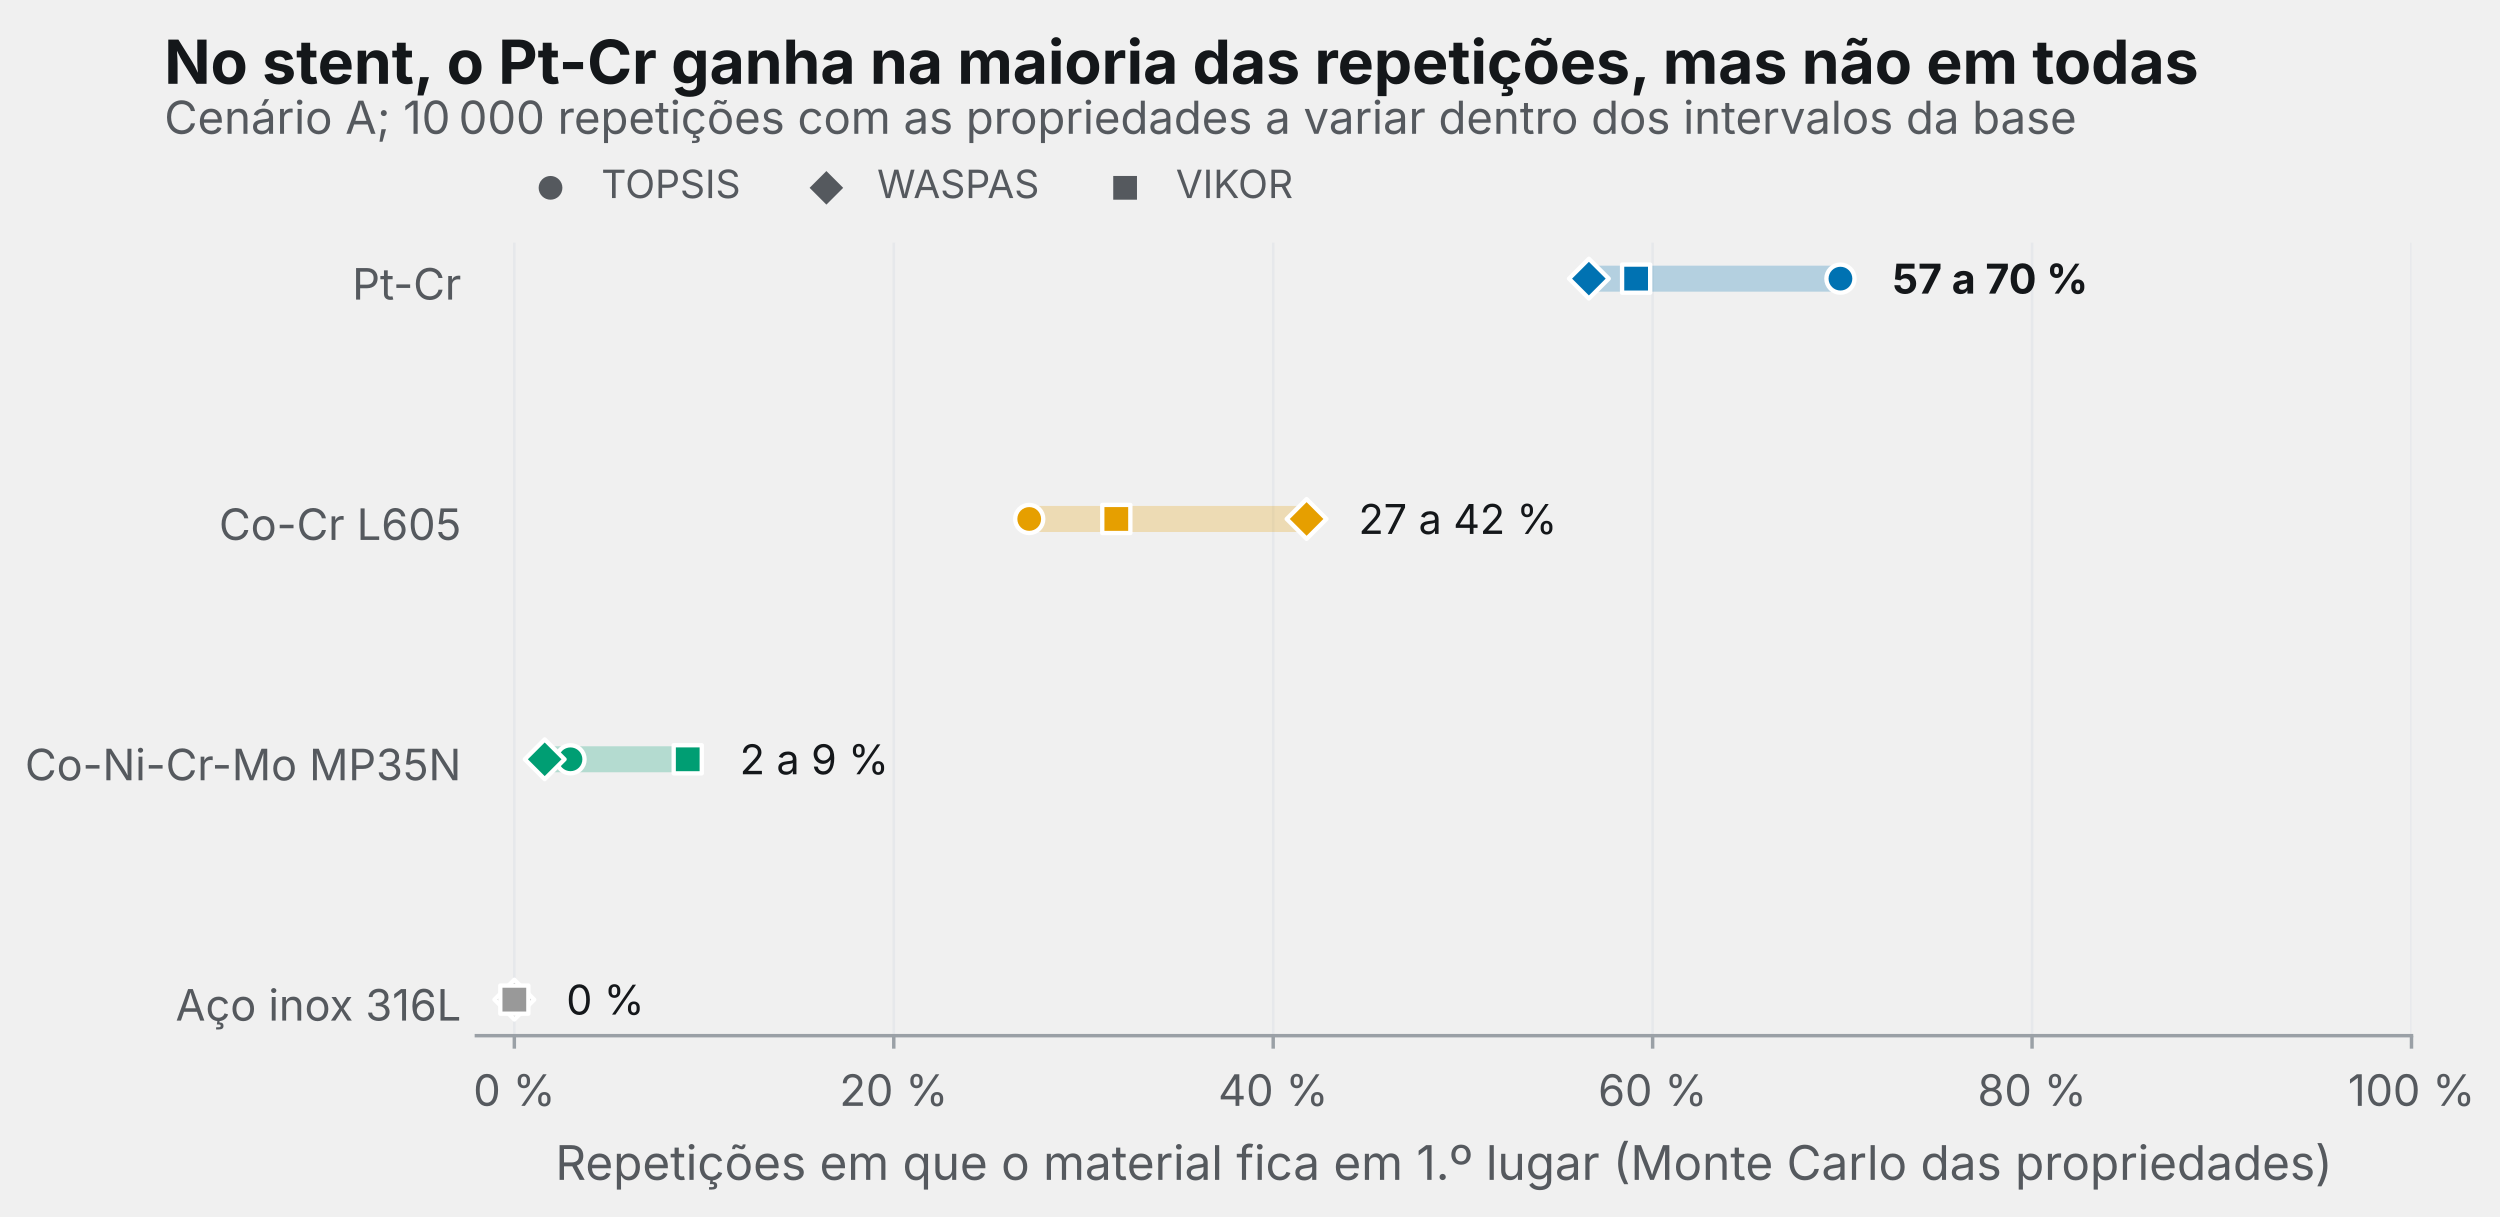
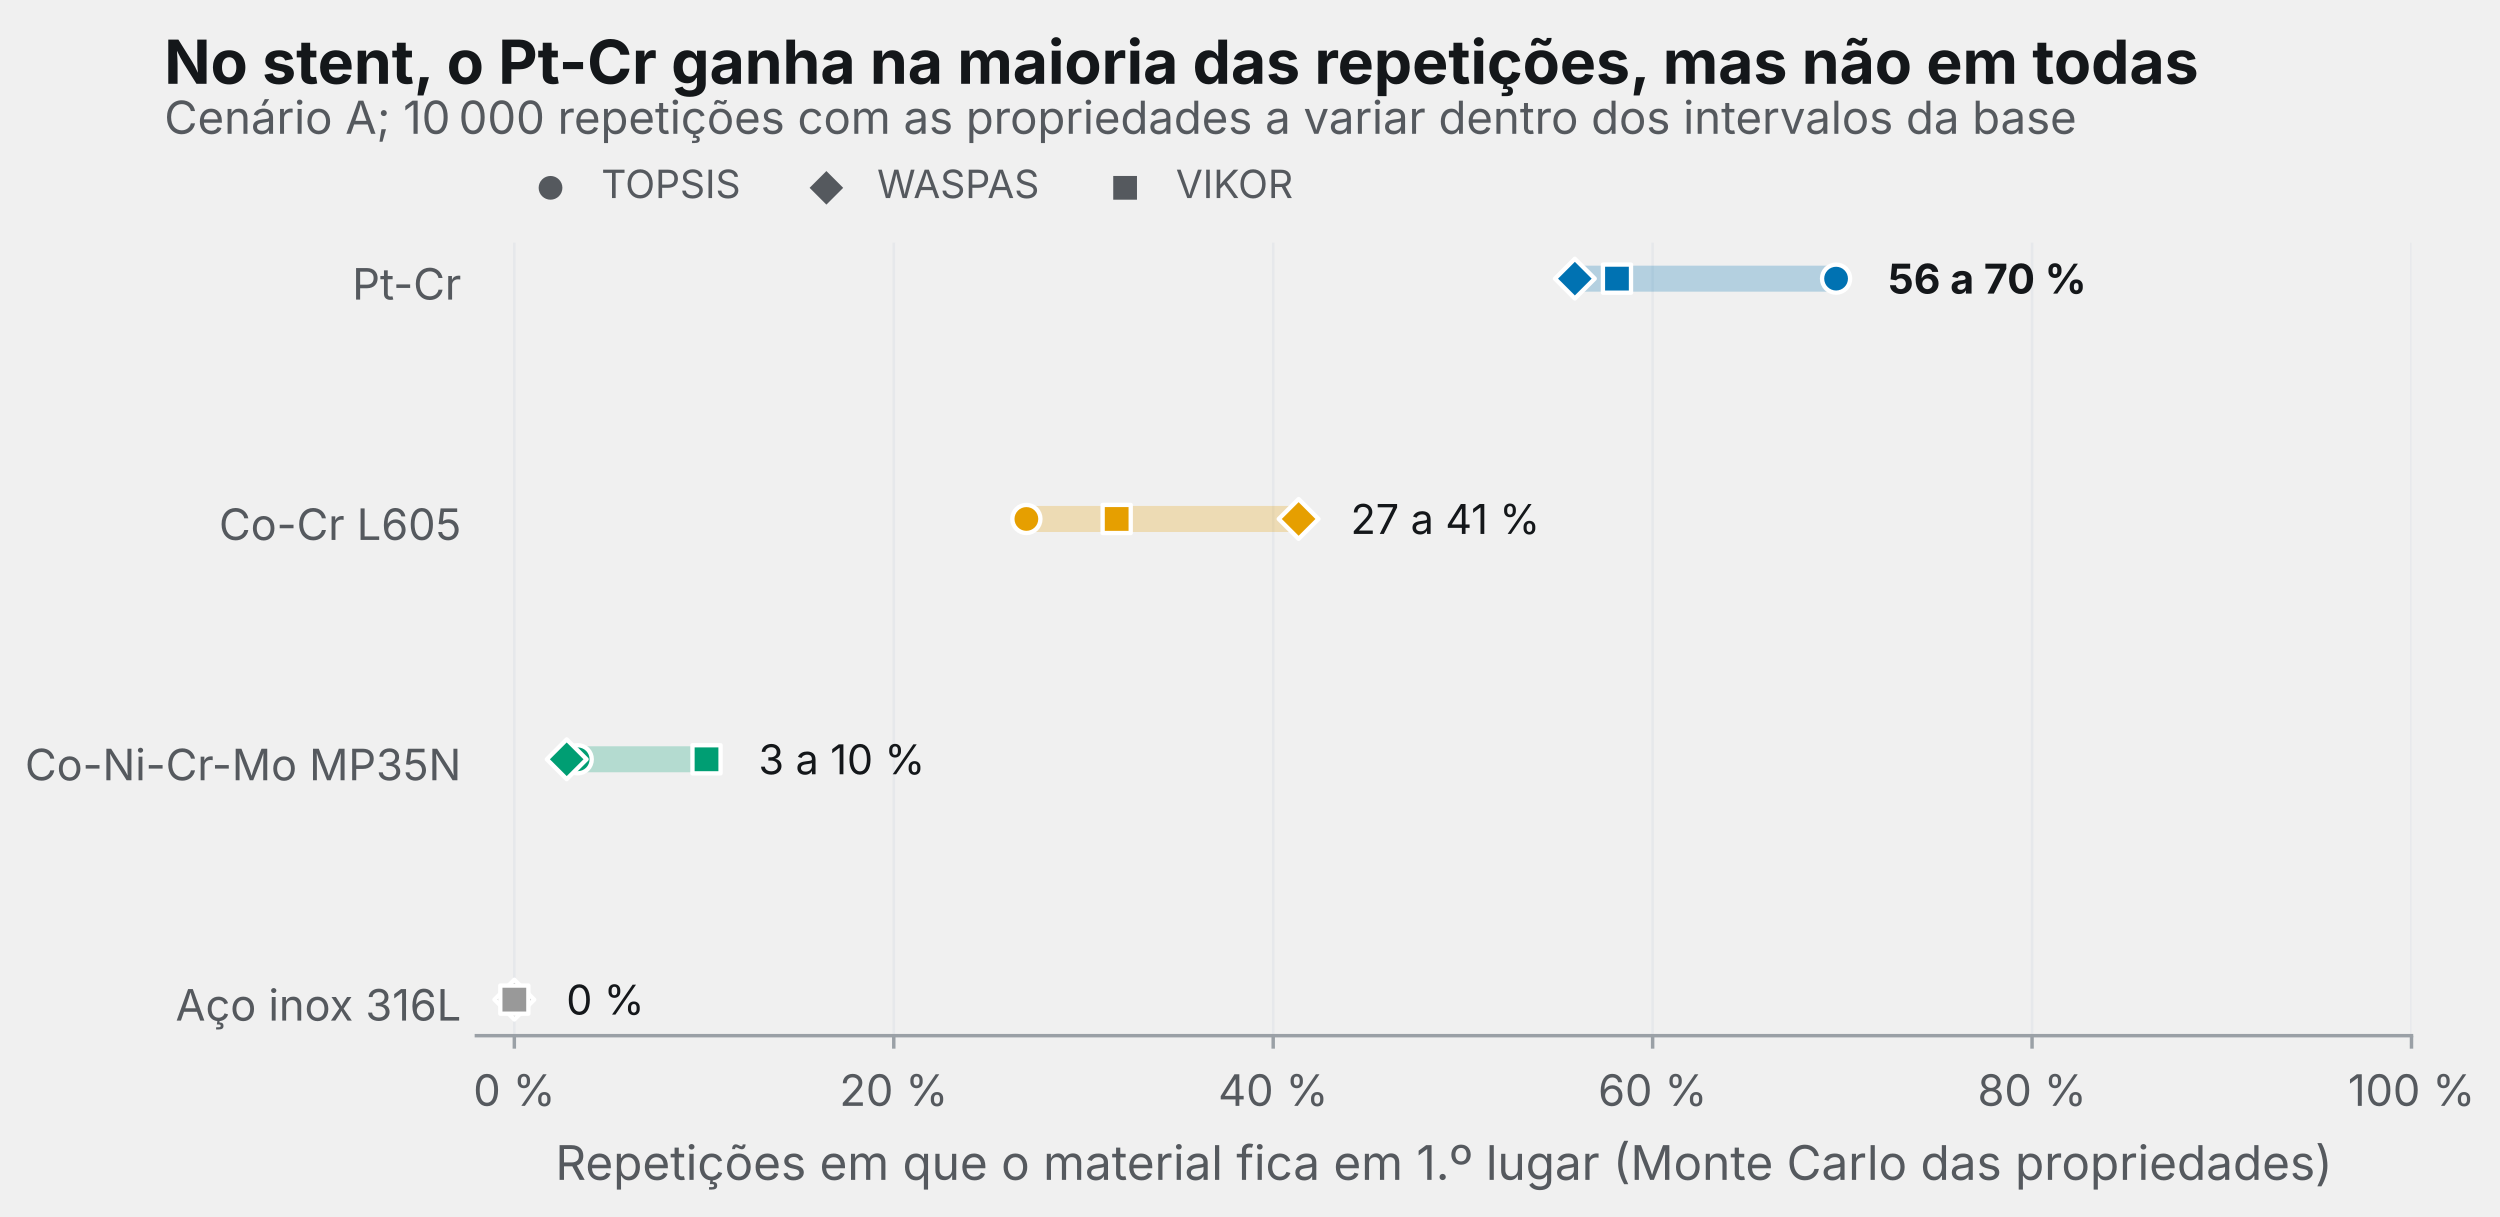
<svg xmlns="http://www.w3.org/2000/svg" xmlns:xlink="http://www.w3.org/1999/xlink" width="576.716pt" height="280.585pt" viewBox="0 0 576.716 280.585" version="1.1">
  <defs>
    <style type="text/css">*{stroke-linejoin: round; stroke-linecap: butt}</style>
  </defs>
  <g id="figure_1">
    <g id="patch_1">
      <path d="M 0 280.585  L 576.716 280.585  L 576.716 0  L 0 0  L 0 280.585  z " style="fill: none" />
    </g>
    <g id="axes_1">
      <g id="patch_2">
        <path d="M 109.897 238.915  L 556.298 238.915  L 556.298 55.963  L 109.897 55.963  L 109.897 238.915  z " style="fill: none" />
      </g>
      <g id="matplotlib.axis_1">
        <g id="xtick_1">
          <g id="line2d_1">
            <path d="M 118.65 238.915  L 118.65 55.963  " clip-path="url(#p4893b6cbd9)" style="fill: none; stroke: #e6e8eb; stroke-width: 0.6; stroke-linecap: square" />
          </g>
          <g id="line2d_2">
            <defs>
              <path id="mc3fbea96a5" d="M 0 0  L 0 3  " style="stroke: #9aa0a6; stroke-width: 0.8" />
            </defs>
            <g>
              <use xlink:href="#mc3fbea96a5" x="118.65" y="238.915" style="fill: #9aa0a6; stroke: #9aa0a6; stroke-width: 0.8" />
            </g>
          </g>
          <g id="text_1">
            <text style="font-size: 10px; font-family: 'Inter'; text-anchor: middle; fill: #55595e" x="118.65" y="255.103" transform="rotate(-0 118.6504 255.103)">0 %</text>
          </g>
        </g>
        <g id="xtick_2">
          <g id="line2d_3">
            <path d="M 206.18 238.915  L 206.18 55.963  " clip-path="url(#p4893b6cbd9)" style="fill: none; stroke: #e6e8eb; stroke-width: 0.6; stroke-linecap: square" />
          </g>
          <g id="line2d_4">
            <g>
              <use xlink:href="#mc3fbea96a5" x="206.18" y="238.915" style="fill: #9aa0a6; stroke: #9aa0a6; stroke-width: 0.8" />
            </g>
          </g>
          <g id="text_2">
            <text style="font-size: 10px; font-family: 'Inter'; text-anchor: middle; fill: #55595e" x="206.18" y="255.103" transform="rotate(-0 206.1799 255.103)">20 %</text>
          </g>
        </g>
        <g id="xtick_3">
          <g id="line2d_5">
            <path d="M 293.709 238.915  L 293.709 55.963  " clip-path="url(#p4893b6cbd9)" style="fill: none; stroke: #e6e8eb; stroke-width: 0.6; stroke-linecap: square" />
          </g>
          <g id="line2d_6">
            <g>
              <use xlink:href="#mc3fbea96a5" x="293.709" y="238.915" style="fill: #9aa0a6; stroke: #9aa0a6; stroke-width: 0.8" />
            </g>
          </g>
          <g id="text_3">
            <text style="font-size: 10px; font-family: 'Inter'; text-anchor: middle; fill: #55595e" x="293.709" y="255.103" transform="rotate(-0 293.7093 255.103)">40 %</text>
          </g>
        </g>
        <g id="xtick_4">
          <g id="line2d_7">
            <path d="M 381.239 238.915  L 381.239 55.963  " clip-path="url(#p4893b6cbd9)" style="fill: none; stroke: #e6e8eb; stroke-width: 0.6; stroke-linecap: square" />
          </g>
          <g id="line2d_8">
            <g>
              <use xlink:href="#mc3fbea96a5" x="381.239" y="238.915" style="fill: #9aa0a6; stroke: #9aa0a6; stroke-width: 0.8" />
            </g>
          </g>
          <g id="text_4">
            <text style="font-size: 10px; font-family: 'Inter'; text-anchor: middle; fill: #55595e" x="381.239" y="255.103" transform="rotate(-0 381.2387 255.103)">60 %</text>
          </g>
        </g>
        <g id="xtick_5">
          <g id="line2d_9">
            <path d="M 468.768 238.915  L 468.768 55.963  " clip-path="url(#p4893b6cbd9)" style="fill: none; stroke: #e6e8eb; stroke-width: 0.6; stroke-linecap: square" />
          </g>
          <g id="line2d_10">
            <g>
              <use xlink:href="#mc3fbea96a5" x="468.768" y="238.915" style="fill: #9aa0a6; stroke: #9aa0a6; stroke-width: 0.8" />
            </g>
          </g>
          <g id="text_5">
            <text style="font-size: 10px; font-family: 'Inter'; text-anchor: middle; fill: #55595e" x="468.768" y="255.103" transform="rotate(-0 468.7681 255.103)">80 %</text>
          </g>
        </g>
        <g id="xtick_6">
          <g id="line2d_11">
            <path d="M 556.298 238.915  L 556.298 55.963  " clip-path="url(#p4893b6cbd9)" style="fill: none; stroke: #e6e8eb; stroke-width: 0.6; stroke-linecap: square" />
          </g>
          <g id="line2d_12">
            <g>
              <use xlink:href="#mc3fbea96a5" x="556.298" y="238.915" style="fill: #9aa0a6; stroke: #9aa0a6; stroke-width: 0.8" />
            </g>
          </g>
          <g id="text_6">
            <text style="font-size: 10px; font-family: 'Inter'; text-anchor: middle; fill: #55595e" x="556.298" y="255.103" transform="rotate(-0 556.2975 255.103)">100 %</text>
          </g>
        </g>
        <g id="text_7">
          <text style="font-size: 11px; font-family: 'Inter'; text-anchor: middle; fill: #55595e" x="333.098" y="272.171" transform="rotate(-0 333.0975 272.1713)">Repetições em que o material fica em 1.º lugar (Monte Carlo das propriedades)</text>
        </g>
      </g>
      <g id="matplotlib.axis_2">
        <g id="ytick_1">
          <g id="line2d_13" />
          <g id="text_8">
            <text style="font-size: 10px; font-family: 'Inter'; text-anchor: end; fill: #55595e" x="106.397" y="235.443" transform="rotate(-0 106.3975 235.4432)">Aço inox 316L</text>
          </g>
        </g>
        <g id="ytick_2">
          <g id="line2d_14" />
          <g id="text_9">
            <text style="font-size: 10px; font-family: 'Inter'; text-anchor: end; fill: #55595e" x="106.397" y="180.003" transform="rotate(-0 106.3975 180.0032)">Co-Ni-Cr-Mo MP35N</text>
          </g>
        </g>
        <g id="ytick_3">
          <g id="line2d_15" />
          <g id="text_10">
            <text style="font-size: 10px; font-family: 'Inter'; text-anchor: end; fill: #55595e" x="106.397" y="124.563" transform="rotate(-0 106.3975 124.5632)">Co-Cr L605</text>
          </g>
        </g>
        <g id="ytick_4">
          <g id="line2d_16" />
          <g id="text_11">
            <text style="font-size: 10px; font-family: 'Inter'; text-anchor: end; fill: #55595e" x="106.397" y="69.123" transform="rotate(-0 106.3975 69.1232)">Pt-Cr</text>
          </g>
        </g>
      </g>
      <g id="PathCollection_1" />
      <g id="PathCollection_2" />
      <g id="PathCollection_3" />
      <g id="line2d_17">
        <path d="M 118.65 230.599  L 118.65 230.599  " clip-path="url(#p4893b6cbd9)" style="fill: none; stroke: #999999; stroke-opacity: 0.25; stroke-width: 6; stroke-linecap: round" />
      </g>
      <g id="line2d_18">
-         <path d="M 125.653 175.159  L 158.651 175.159  " clip-path="url(#p4893b6cbd9)" style="fill: none; stroke: #009e73; stroke-opacity: 0.25; stroke-width: 6; stroke-linecap: round" />
+         <path d="M 130.73 175.159  L 162.984 175.159  " clip-path="url(#p4893b6cbd9)" style="fill: none; stroke: #009e73; stroke-opacity: 0.25; stroke-width: 6; stroke-linecap: round" />
      </g>
      <g id="line2d_19">
-         <path d="M 237.428 119.719  L 301.412 119.719  " clip-path="url(#p4893b6cbd9)" style="fill: none; stroke: #e69f00; stroke-opacity: 0.25; stroke-width: 6; stroke-linecap: round" />
+         <path d="M 236.771 119.719  L 299.574 119.719  " clip-path="url(#p4893b6cbd9)" style="fill: none; stroke: #e69f00; stroke-opacity: 0.25; stroke-width: 6; stroke-linecap: round" />
      </g>
      <g id="line2d_20">
-         <path d="M 366.534 64.279  L 424.566 64.279  " clip-path="url(#p4893b6cbd9)" style="fill: none; stroke: #0072b2; stroke-opacity: 0.25; stroke-width: 6; stroke-linecap: round" />
+         <path d="M 363.295 64.279  L 423.559 64.279  " clip-path="url(#p4893b6cbd9)" style="fill: none; stroke: #0072b2; stroke-opacity: 0.25; stroke-width: 6; stroke-linecap: round" />
      </g>
      <g id="patch_3">
        <path d="M 109.897 238.915  L 556.298 238.915  " style="fill: none; stroke: #9aa0a6; stroke-width: 0.8; stroke-linejoin: miter; stroke-linecap: square" />
      </g>
      <g id="PathCollection_4">
        <defs>
          <path id="m1c2f034b05" d="M 0 3.24  C 0.859 3.24 1.684 2.899 2.291 2.291  C 2.899 1.684 3.24 0.859 3.24 0  C 3.24 -0.859 2.899 -1.684 2.291 -2.291  C 1.684 -2.899 0.859 -3.24 0 -3.24  C -0.859 -3.24 -1.684 -2.899 -2.291 -2.291  C -2.899 -1.684 -3.24 -0.859 -3.24 0  C -3.24 0.859 -2.899 1.684 -2.291 2.291  C -1.684 2.899 -0.859 3.24 0 3.24  z " style="stroke: #ffffff" />
        </defs>
        <g clip-path="url(#p4893b6cbd9)">
          <use xlink:href="#m1c2f034b05" x="118.65" y="230.599" style="fill: #999999; stroke: #ffffff" />
        </g>
      </g>
      <g id="PathCollection_5">
        <defs>
          <path id="m4c0f6c8214" d="M 0 4.583  L 4.583 0  L 0 -4.583  L -4.583 0  z " style="stroke: #ffffff" />
        </defs>
        <g clip-path="url(#p4893b6cbd9)">
          <use xlink:href="#m4c0f6c8214" x="118.65" y="230.599" style="fill: #999999; stroke: #ffffff" />
        </g>
      </g>
      <g id="PathCollection_6">
        <defs>
          <path id="m5f100c94eb" d="M -3.24 3.24  L 3.24 3.24  L 3.24 -3.24  L -3.24 -3.24  z " style="stroke: #ffffff" />
        </defs>
        <g clip-path="url(#p4893b6cbd9)">
          <use xlink:href="#m5f100c94eb" x="118.65" y="230.599" style="fill: #999999; stroke: #ffffff" />
        </g>
      </g>
      <g id="text_12">
        <text style="font-size: 9.5px; font-family: 'Inter'; text-anchor: start; fill: #14171a" x="130.65" y="234.055" transform="rotate(-0 130.6504 234.0553)">0 %</text>
      </g>
      <g id="PathCollection_7">
        <defs>
          <path id="m60ce6de322" d="M 0 3.24  C 0.859 3.24 1.684 2.899 2.291 2.291  C 2.899 1.684 3.24 0.859 3.24 0  C 3.24 -0.859 2.899 -1.684 2.291 -2.291  C 1.684 -2.899 0.859 -3.24 0 -3.24  C -0.859 -3.24 -1.684 -2.899 -2.291 -2.291  C -2.899 -1.684 -3.24 -0.859 -3.24 0  C -3.24 0.859 -2.899 1.684 -2.291 2.291  C -1.684 2.899 -0.859 3.24 0 3.24  z " style="stroke: #ffffff" />
        </defs>
        <g clip-path="url(#p4893b6cbd9)">
-           <use xlink:href="#m60ce6de322" x="131.605" y="175.159" style="fill: #009e73; stroke: #ffffff" />
+           <use xlink:href="#m60ce6de322" x="133.268" y="175.159" style="fill: #009e73; stroke: #ffffff" />
        </g>
      </g>
      <g id="PathCollection_8">
        <defs>
          <path id="m51eededb10" d="M 0 4.583  L 4.583 0  L 0 -4.583  L -4.583 0  z " style="stroke: #ffffff" />
        </defs>
        <g clip-path="url(#p4893b6cbd9)">
-           <use xlink:href="#m51eededb10" x="125.653" y="175.159" style="fill: #009e73; stroke: #ffffff" />
+           <use xlink:href="#m51eededb10" x="130.73" y="175.159" style="fill: #009e73; stroke: #ffffff" />
        </g>
      </g>
      <g id="PathCollection_9">
        <defs>
          <path id="m97afcab6c3" d="M -3.24 3.24  L 3.24 3.24  L 3.24 -3.24  L -3.24 -3.24  z " style="stroke: #ffffff" />
        </defs>
        <g clip-path="url(#p4893b6cbd9)">
-           <use xlink:href="#m97afcab6c3" x="158.651" y="175.159" style="fill: #009e73; stroke: #ffffff" />
+           <use xlink:href="#m97afcab6c3" x="162.984" y="175.159" style="fill: #009e73; stroke: #ffffff" />
        </g>
      </g>
      <g id="text_13">
-         <text style="font-size: 9.5px; font-family: 'Inter'; text-anchor: start; fill: #14171a" x="170.651" y="178.615" transform="rotate(-0 170.6514 178.6153)">2 a 9 %</text>
+         <text style="font-size: 9.5px; font-family: 'Inter'; text-anchor: start; fill: #14171a" x="174.984" y="178.615" transform="rotate(-0 174.9841 178.6153)">3 a 10 %</text>
      </g>
      <g id="PathCollection_10">
        <defs>
          <path id="m8355c6579e" d="M 0 3.24  C 0.859 3.24 1.684 2.899 2.291 2.291  C 2.899 1.684 3.24 0.859 3.24 0  C 3.24 -0.859 2.899 -1.684 2.291 -2.291  C 1.684 -2.899 0.859 -3.24 0 -3.24  C -0.859 -3.24 -1.684 -2.899 -2.291 -2.291  C -2.899 -1.684 -3.24 -0.859 -3.24 0  C -3.24 0.859 -2.899 1.684 -2.291 2.291  C -1.684 2.899 -0.859 3.24 0 3.24  z " style="stroke: #ffffff" />
        </defs>
        <g clip-path="url(#p4893b6cbd9)">
-           <use xlink:href="#m8355c6579e" x="237.428" y="119.719" style="fill: #e69f00; stroke: #ffffff" />
+           <use xlink:href="#m8355c6579e" x="236.771" y="119.719" style="fill: #e69f00; stroke: #ffffff" />
        </g>
      </g>
      <g id="PathCollection_11">
        <defs>
          <path id="m18e5c966f4" d="M 0 4.583  L 4.583 0  L 0 -4.583  L -4.583 0  z " style="stroke: #ffffff" />
        </defs>
        <g clip-path="url(#p4893b6cbd9)">
-           <use xlink:href="#m18e5c966f4" x="301.412" y="119.719" style="fill: #e69f00; stroke: #ffffff" />
+           <use xlink:href="#m18e5c966f4" x="299.574" y="119.719" style="fill: #e69f00; stroke: #ffffff" />
        </g>
      </g>
      <g id="PathCollection_12">
        <defs>
          <path id="mfafb35758a" d="M -3.24 3.24  L 3.24 3.24  L 3.24 -3.24  L -3.24 -3.24  z " style="stroke: #ffffff" />
        </defs>
        <g clip-path="url(#p4893b6cbd9)">
-           <use xlink:href="#mfafb35758a" x="257.516" y="119.719" style="fill: #e69f00; stroke: #ffffff" />
+           <use xlink:href="#mfafb35758a" x="257.603" y="119.719" style="fill: #e69f00; stroke: #ffffff" />
        </g>
      </g>
      <g id="text_14">
-         <text style="font-size: 9.5px; font-family: 'Inter'; text-anchor: start; fill: #14171a" x="313.412" y="123.175" transform="rotate(-0 313.4119 123.1753)">27 a 42 %</text>
+         <text style="font-size: 9.5px; font-family: 'Inter'; text-anchor: start; fill: #14171a" x="311.574" y="123.175" transform="rotate(-0 311.5737 123.1753)">27 a 41 %</text>
      </g>
      <g id="PathCollection_13">
        <defs>
          <path id="mb56688f5e3" d="M 0 3.24  C 0.859 3.24 1.684 2.899 2.291 2.291  C 2.899 1.684 3.24 0.859 3.24 0  C 3.24 -0.859 2.899 -1.684 2.291 -2.291  C 1.684 -2.899 0.859 -3.24 0 -3.24  C -0.859 -3.24 -1.684 -2.899 -2.291 -2.291  C -2.899 -1.684 -3.24 -0.859 -3.24 0  C -3.24 0.859 -2.899 1.684 -2.291 2.291  C -1.684 2.899 -0.859 3.24 0 3.24  z " style="stroke: #ffffff" />
        </defs>
        <g clip-path="url(#p4893b6cbd9)">
-           <use xlink:href="#mb56688f5e3" x="424.566" y="64.279" style="fill: #0072b2; stroke: #ffffff" />
+           <use xlink:href="#mb56688f5e3" x="423.559" y="64.279" style="fill: #0072b2; stroke: #ffffff" />
        </g>
      </g>
      <g id="PathCollection_14">
        <defs>
          <path id="m56c8644894" d="M 0 4.583  L 4.583 0  L 0 -4.583  L -4.583 0  z " style="stroke: #ffffff" />
        </defs>
        <g clip-path="url(#p4893b6cbd9)">
-           <use xlink:href="#m56c8644894" x="366.534" y="64.279" style="fill: #0072b2; stroke: #ffffff" />
+           <use xlink:href="#m56c8644894" x="363.295" y="64.279" style="fill: #0072b2; stroke: #ffffff" />
        </g>
      </g>
      <g id="PathCollection_15">
        <defs>
          <path id="m318e20dcd7" d="M -3.24 3.24  L 3.24 3.24  L 3.24 -3.24  L -3.24 -3.24  z " style="stroke: #ffffff" />
        </defs>
        <g clip-path="url(#p4893b6cbd9)">
-           <use xlink:href="#m318e20dcd7" x="377.431" y="64.279" style="fill: #0072b2; stroke: #ffffff" />
+           <use xlink:href="#m318e20dcd7" x="373.011" y="64.279" style="fill: #0072b2; stroke: #ffffff" />
        </g>
      </g>
      <g id="text_15">
-         <text style="font-weight: 700; font-size: 9.5px; font-family: 'Inter'; text-anchor: start; fill: #14171a" x="436.566" y="67.735" transform="rotate(-0 436.5657 67.73526)">57 a 70 %</text>
+         <text style="font-weight: 700; font-size: 9.5px; font-family: 'Inter'; text-anchor: start; fill: #14171a" x="435.559" y="67.735" transform="rotate(-0 435.5591 67.73526)">56 a 70 %</text>
      </g>
      <g id="legend_1">
        <g id="PathCollection_16">
          <defs>
            <path id="me1210d2b04" d="M 0 2.739  C 0.726 2.739 1.423 2.45 1.936 1.936  C 2.45 1.423 2.739 0.726 2.739 0  C 2.739 -0.726 2.45 -1.423 1.936 -1.936  C 1.423 -2.45 0.726 -2.739 0 -2.739  C -0.726 -2.739 -1.423 -2.45 -1.936 -1.936  C -2.45 -1.423 -2.739 -0.726 -2.739 0  C -2.739 0.726 -2.45 1.423 -1.936 1.936  C -1.423 2.45 -0.726 2.739 0 2.739  z " />
          </defs>
          <g>
            <use xlink:href="#me1210d2b04" x="126.998" y="43.33" style="fill: #55595e" />
          </g>
        </g>
        <g id="text_16">
          <text style="font-size: 9px; font-family: 'Inter'; text-anchor: start; fill: #55595e" x="138.697" y="45.693" transform="rotate(-0 138.6975 45.69255)">TOPSIS</text>
        </g>
        <g id="PathCollection_17">
          <defs>
            <path id="m40135cf35a" d="M 0 3.873  L 3.873 0  L 0 -3.873  L -3.873 0  z " />
          </defs>
          <g>
            <use xlink:href="#m40135cf35a" x="190.635" y="43.33" style="fill: #55595e" />
          </g>
        </g>
        <g id="text_17">
          <text style="font-size: 9px; font-family: 'Inter'; text-anchor: start; fill: #55595e" x="202.335" y="45.693" transform="rotate(-0 202.3345 45.69255)">WASPAS</text>
        </g>
        <g id="PathCollection_18">
          <defs>
            <path id="mcd5f8ccad1" d="M -2.739 2.739  L 2.739 2.739  L 2.739 -2.739  L -2.739 -2.739  z " />
          </defs>
          <g>
            <use xlink:href="#mcd5f8ccad1" x="259.546" y="43.33" style="fill: #55595e" />
          </g>
        </g>
        <g id="text_18">
          <text style="font-size: 9px; font-family: 'Inter'; text-anchor: start; fill: #55595e" x="271.246" y="45.693" transform="rotate(-0 271.2464 45.69255)">VIKOR</text>
        </g>
      </g>
    </g>
    <g id="text_19">
      <text style="font-weight: 700; font-size: 14px; font-family: 'Inter'; text-anchor: start; fill: #14171a" x="37.898" y="19.323" transform="rotate(-0 37.8975 19.3225)">No stent, o Pt-Cr ganha na maioria das repetições, mas não em todas</text>
    </g>
    <g id="text_20">
      <text style="font-size: 10.5px; font-family: 'Inter'; text-anchor: start; fill: #55595e" x="37.898" y="30.859" transform="rotate(-0 37.8975 30.85874)">Cenário A; 10 000 repetições com as propriedades a variar dentro dos intervalos da base</text>
    </g>
  </g>
  <defs>
    <clipPath id="p4893b6cbd9">
      <rect x="109.897" y="55.963" width="446.4" height="182.952" />
    </clipPath>
  </defs>
</svg>
